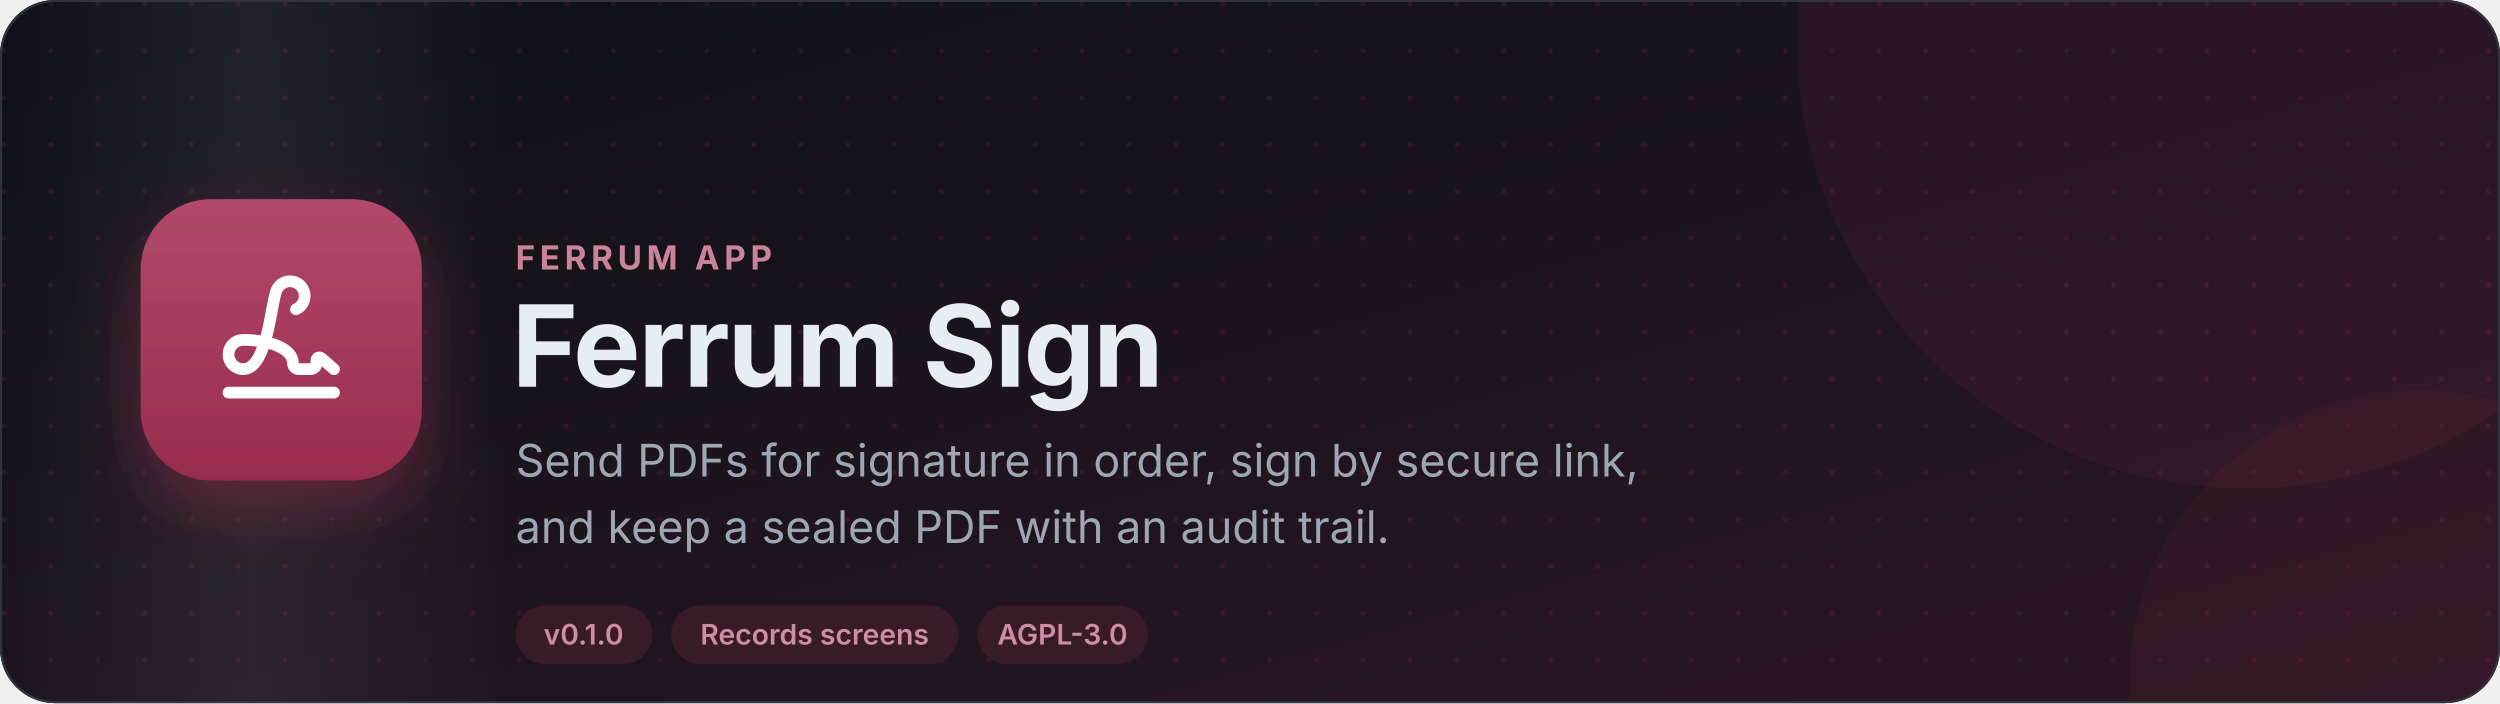
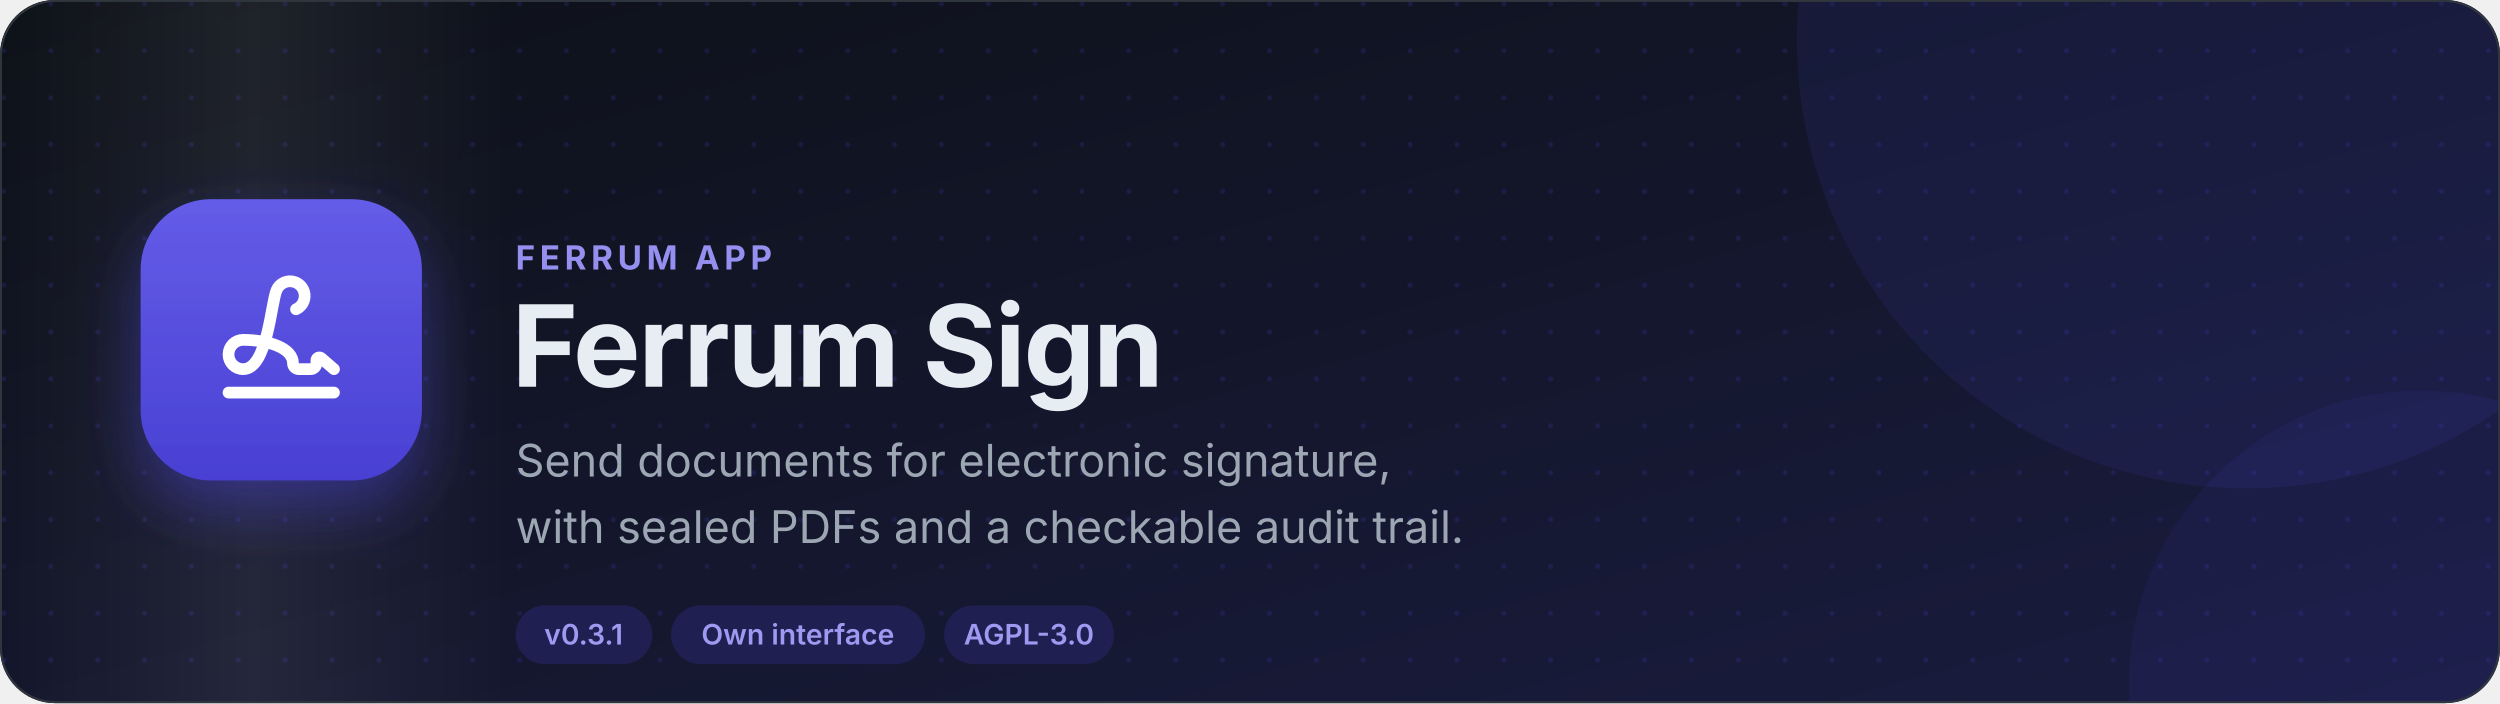
- <svg xmlns="http://www.w3.org/2000/svg" width="1280" height="360" viewBox="0 0 1280 360" role="img" aria-label="Ferrum Sign: Send PDFs for signature in order, sign by secure link, and keep a sealed PDF with an audit trail.">
+ <svg xmlns="http://www.w3.org/2000/svg" width="1280" height="360" viewBox="0 0 1280 360" role="img" aria-label="Ferrum Sign: Send documents for electronic signature, with sealed PDFs and a checkable audit trail.">
  <defs>
    <linearGradient id="bg" x1="0" y1="0" x2="1" y2="1">
      <stop offset="0" stop-color="#0d1117" />
-       <stop offset="1" stop-color="#2c1724" />
+       <stop offset="1" stop-color="#1a1c40" />
    </linearGradient>
    <linearGradient id="sheen" x1="0" y1="0" x2="1" y2="0">
      <stop offset="0" stop-color="#fff" stop-opacity="0" />
      <stop offset="0.5" stop-color="#fff" stop-opacity="0.07" />
      <stop offset="1" stop-color="#fff" stop-opacity="0" />
    </linearGradient>
    <linearGradient id="tile" x1="0" y1="0" x2="0" y2="1">
-       <stop offset="0" stop-color="#b1496a" />
-       <stop offset="1" stop-color="#992c4f" />
+       <stop offset="0" stop-color="#645ce8" />
+       <stop offset="1" stop-color="#4940d3" />
    </linearGradient>
    <pattern id="dots" width="24" height="24" patternUnits="userSpaceOnUse">
-       <circle cx="2" cy="2" r="1.3" fill="#a63056" fill-opacity="0.16" />
+       <circle cx="2" cy="2" r="1.3" fill="#4f46e5" fill-opacity="0.16" />
    </pattern>
    <filter id="shadow" x="-30%" y="-30%" width="160%" height="170%">
-       <feDropShadow dx="0" dy="14" stdDeviation="16" flood-color="#a63056" flood-opacity="0.45" />
+       <feDropShadow dx="0" dy="14" stdDeviation="16" flood-color="#4f46e5" flood-opacity="0.45" />
    </filter>
    <clipPath id="card">
      <rect width="1280" height="360" rx="28" />
    </clipPath>
    <style>
      text { font-family: Inter, "Segoe UI", system-ui, -apple-system, Roboto, "Helvetica Neue", Arial, sans-serif; }
      .sheen { animation: sweep 9s ease-in-out infinite; }
      .tile { animation: float 7s ease-in-out infinite; }
      @keyframes sweep { 0% { transform: translateX(-480px) skewX(-18deg); } 60%, 100% { transform: translateX(1760px) skewX(-18deg); } }
      @keyframes float { 0%, 100% { transform: translateY(0); } 50% { transform: translateY(-7px); } }
      @media (prefers-reduced-motion: reduce) { .sheen, .tile { animation: none; } }
    </style>
  </defs>
  <g clip-path="url(#card)">
    <rect width="1280" height="360" fill="url(#bg)" />
    <rect width="1280" height="360" fill="url(#dots)" />
-     <circle cx="1150" cy="20" r="230" fill="#a63056" fill-opacity="0.1" />
-     <circle cx="1240" cy="350" r="150" fill="#a63056" fill-opacity="0.08" />
+     <circle cx="1150" cy="20" r="230" fill="#4f46e5" fill-opacity="0.1" />
+     <circle cx="1240" cy="350" r="150" fill="#4f46e5" fill-opacity="0.08" />
    <rect class="sheen" x="0" y="-60" width="260" height="480" fill="url(#sheen)" />
  </g>
  <rect x="0.5" y="0.5" width="1279" height="359" rx="28" fill="none" stroke="#30363d" />
  <g class="tile">
    <g transform="translate(72 102)" filter="url(#shadow)">
      <rect width="144" height="144" rx="36" fill="url(#tile)" />
      <g transform="translate(36 36) scale(3)" fill="none" stroke="#fff" stroke-width="2" stroke-linecap="round" stroke-linejoin="round">
        <path d="m21 17-2.156-1.868A.5.5 0 0 0 18 15.5v.5a1 1 0 0 1-1 1h-2a1 1 0 0 1-1-1c0-2.545-3.991-3.97-8.5-4a1 1 0 0 0 0 5c4.153 0 4.745-11.295 5.708-13.5a2.5 2.5 0 1 1 3.31 3.284" />
        <path d="M3 21h18" />
      </g>
    </g>
  </g>
-   <text x="264" y="138" font-size="17" font-weight="700" fill="#ca839a" letter-spacing="2.4">FERRUM APP</text>
+   <text x="264" y="138" font-size="17" font-weight="700" fill="#9590ef" letter-spacing="2.4">FERRUM APP</text>
  <text x="262" y="198" font-size="58" font-weight="750" fill="#e6edf3" letter-spacing="-1">Ferrum Sign</text>
-   <text x="264" y="244" font-size="23" fill="#9da7b3">Send PDFs for signature in order, sign by secure link,</text>
-   <text x="264" y="278" font-size="23" fill="#9da7b3">and keep a sealed PDF with an audit trail.</text>
+   <text x="264" y="244" font-size="23" fill="#9da7b3">Send documents for electronic signature,</text>
+   <text x="264" y="278" font-size="23" fill="#9da7b3">with sealed PDFs and a checkable audit trail.</text>
  <g>
-     <rect x="264" y="310" width="70" height="30" rx="15" fill="#381a29" />
-     <text x="298.8" y="330" font-size="14.5" font-weight="600" fill="#ce8da2" text-anchor="middle">v0.1.0</text>
+     <rect x="264" y="310" width="70" height="30" rx="15" fill="#1f2051" />
+     <text x="298.8" y="330" font-size="14.5" font-weight="600" fill="#9e99f1" text-anchor="middle">v0.3.1</text>
  </g>
  <g>
-     <rect x="343.6" y="310" width="147" height="30" rx="15" fill="#381a29" />
-     <text x="417.1" y="330" font-size="14.5" font-weight="600" fill="#ce8da2" text-anchor="middle">Records screens</text>
+     <rect x="343.6" y="310" width="130" height="30" rx="15" fill="#1f2051" />
+     <text x="408.5" y="330" font-size="14.5" font-weight="600" fill="#9e99f1" text-anchor="middle">Own interface</text>
  </g>
  <g>
-     <rect x="500.6" y="310" width="87" height="30" rx="15" fill="#381a29" />
-     <text x="544.0" y="330" font-size="14.5" font-weight="600" fill="#ce8da2" text-anchor="middle">AGPL-3.0</text>
+     <rect x="483.4" y="310" width="87" height="30" rx="15" fill="#1f2051" />
+     <text x="526.8" y="330" font-size="14.5" font-weight="600" fill="#9e99f1" text-anchor="middle">AGPL-3.0</text>
  </g>
</svg>
